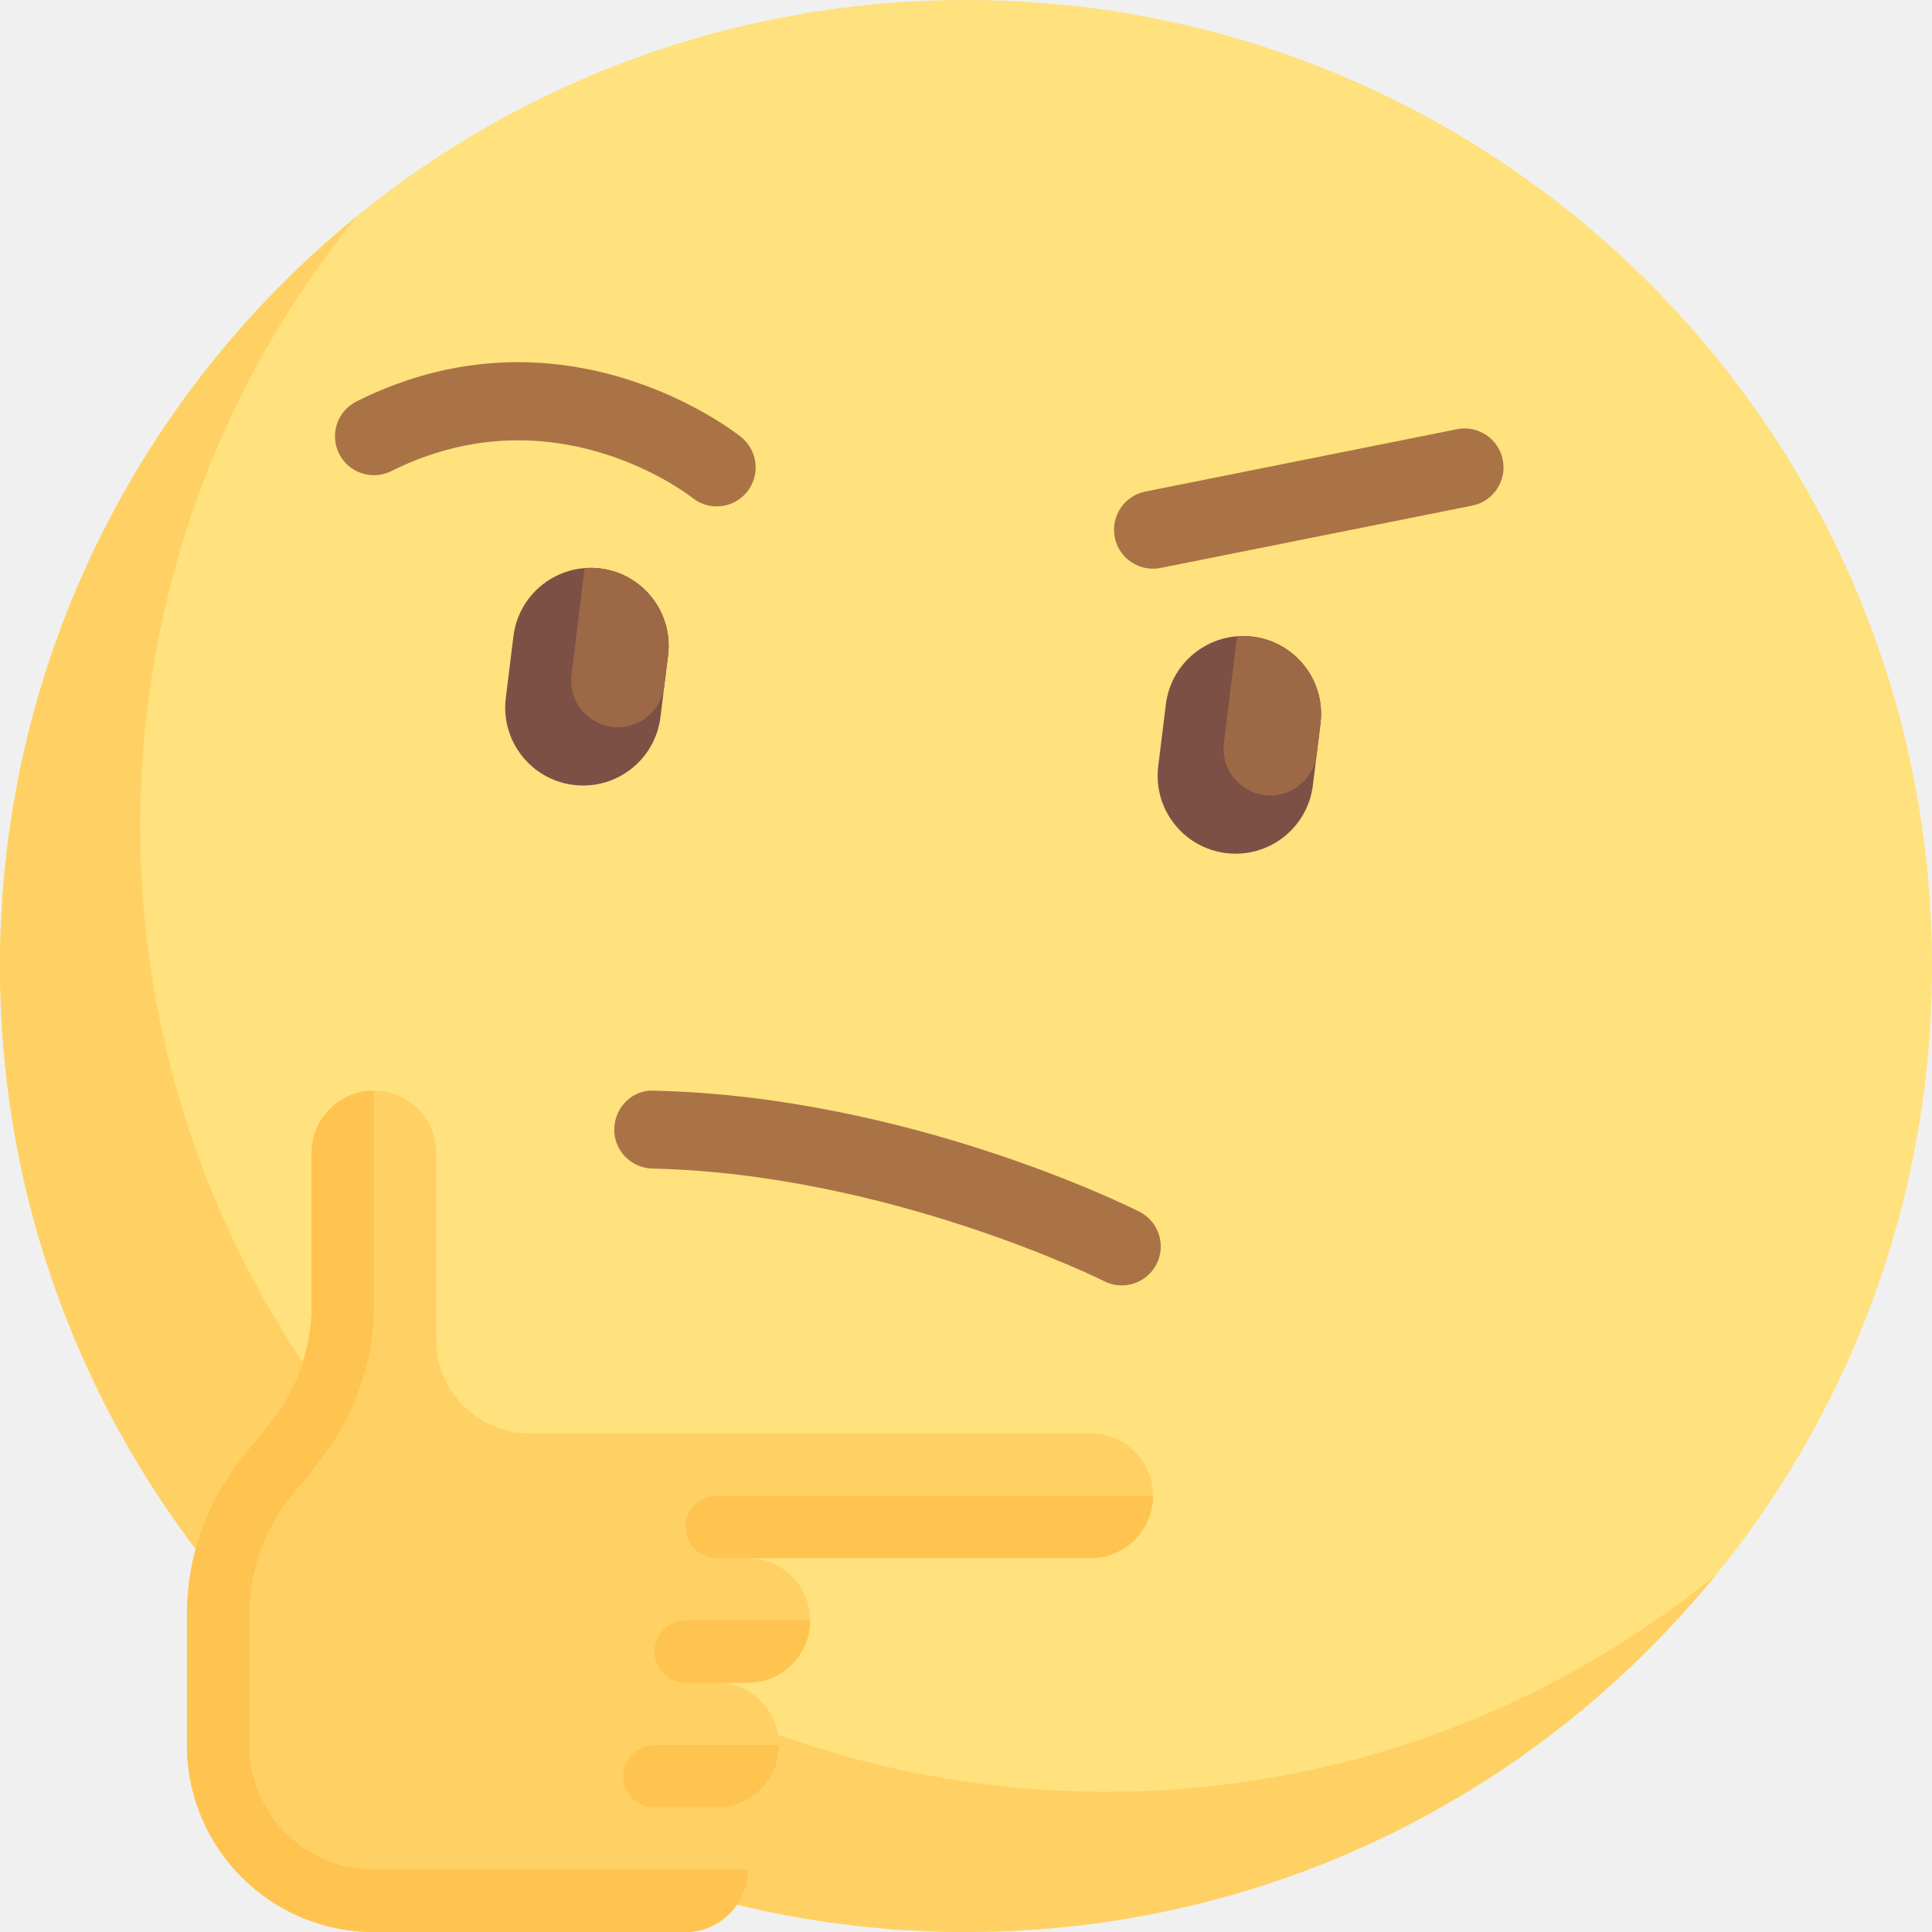
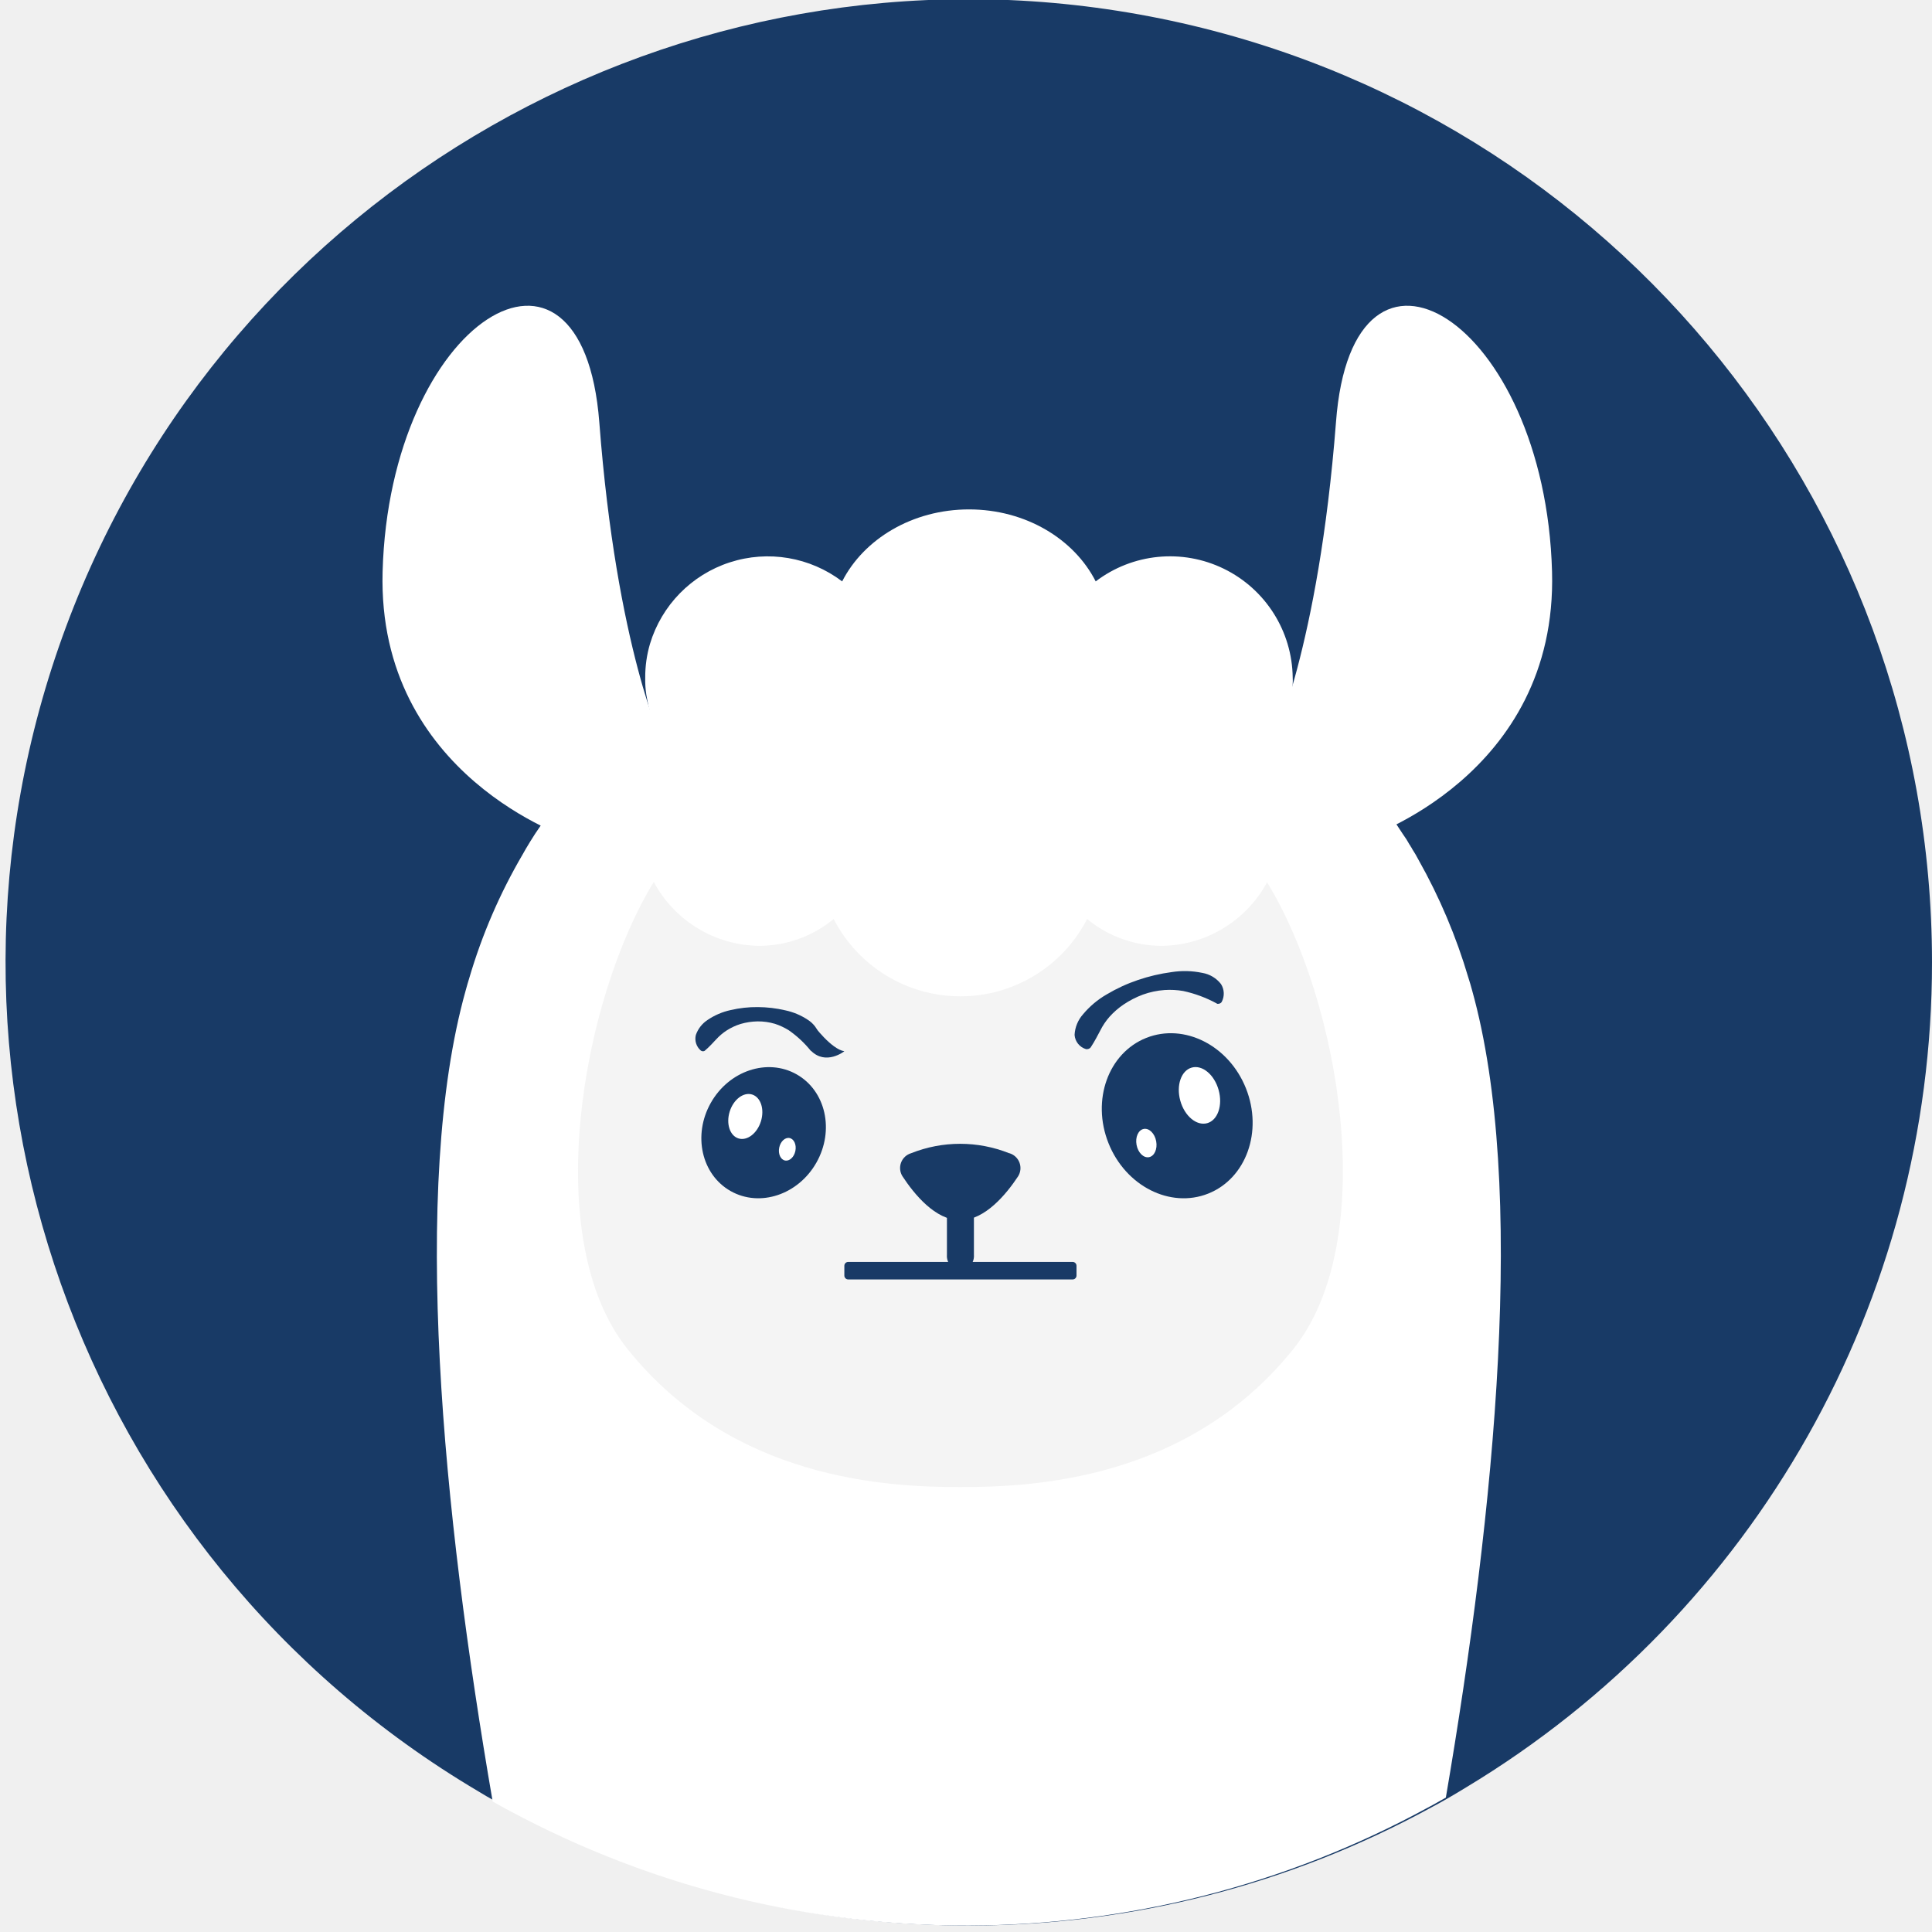
- <svg xmlns="http://www.w3.org/2000/svg" version="1.1" id="Capa_1" x="0px" y="0px" viewBox="0 0 512.001 512.001" style="enable-background:new 0 0 512.001 512.001;" xml:space="preserve">
-   <circle style="fill:#FFE17D;" cx="256.001" cy="256" r="256" />
-   <g>
-     <path style="fill:#FFD164;" d="M293.162,474.839c-141.385,0-256-114.615-256-256c0-61.227,21.521-117.411,57.376-161.463   C36.864,104.316,0.001,175.842,0.001,256c0,141.385,114.615,256,256,256c80.159,0,151.685-36.864,198.626-94.538   C410.574,453.317,354.39,474.839,293.162,474.839z" />
-     <path style="fill:#FFD164;" d="M181.678,512L181.678,512c9.084,0,16.516-7.432,16.516-16.516l0,0   c0-9.084-7.432-16.516-16.516-16.516l0,0h8.258l0,0c9.084,0,16.516-7.432,16.516-16.516l0,0c0-9.084-7.432-16.516-16.516-16.516   l0,0h8.258c9.084,0,16.516-7.432,16.516-16.516l0,0c0-9.084-7.432-16.516-16.516-16.516h90.839c9.122,0,16.516-7.395,16.516-16.516   l0,0c0-9.122-7.395-16.516-16.516-16.516H140.388c-13.682,0-24.774-11.092-24.774-24.774V305.55   c0-9.122-7.395-16.516-16.516-16.516l0,0c-9.122,0-16.516,7.395-16.516,16.516v40.426c0,11.251-3.829,22.167-10.858,30.953   l-7.698,9.622c-9.371,11.714-14.477,26.269-14.477,41.27v34.632c0,27.365,22.184,49.548,49.548,49.548h82.581V512z" />
-   </g>
-   <g>
-     <path style="fill:#FFC350;" d="M198.195,495.484h-16.516H99.098c-18.214,0-33.032-14.818-33.032-33.032v-34.633   c0-11.208,3.856-22.201,10.857-30.952l7.699-9.622c9.335-11.669,14.476-26.326,14.476-41.27v-56.942   c-9.121,0-16.516,7.395-16.516,16.516v40.426c0,11.251-3.829,22.167-10.857,30.953l-7.698,9.622   c-9.371,11.714-14.477,26.269-14.477,41.27v34.633c0,27.365,22.183,49.548,49.548,49.548h82.581   C190.762,512,198.195,504.568,198.195,495.484z" />
-     <path style="fill:#FFC350;" d="M305.549,396.387H189.936c-4.561,0-8.258,3.697-8.258,8.258c0,4.56,3.697,8.258,8.258,8.258h8.258   h90.839C298.155,412.903,305.549,405.509,305.549,396.387z" />
-     <path style="fill:#FFC350;" d="M173.42,437.677c0,4.56,3.697,8.258,8.258,8.258h8.258h8.258c9.084,0,16.516-7.432,16.516-16.516   h-33.032C177.117,429.419,173.42,433.116,173.42,437.677z" />
-     <path style="fill:#FFC350;" d="M165.162,470.71c0,4.56,3.697,8.258,8.258,8.258h8.258h8.258c9.084,0,16.516-7.432,16.516-16.516   H173.42C168.859,462.452,165.162,466.149,165.162,470.71z" />
-   </g>
-   <g>
-     <path style="fill:#AA7346;" d="M297.275,340.645c-1.556,0-3.137-0.355-4.629-1.105c-0.565-0.282-57.186-28.427-119.774-29.863   c-5.702-0.129-10.218-4.855-10.089-10.556c0.129-5.698,4.863-10.419,10.556-10.081c67.387,1.544,126.137,30.823,128.605,32.069   c5.089,2.565,7.129,8.77,4.565,13.859C304.695,338.569,301.057,340.645,297.275,340.645z" />
-     <path style="fill:#AA7346;" d="M189.928,134.194c-2.25,0-4.516-0.734-6.411-2.242c-1.556-1.222-37.065-28.472-79.806-7.105   c-5.081,2.552-11.306,0.476-13.847-4.617c-2.548-5.101-0.484-11.298,4.621-13.851c54.823-27.435,100.008,7.911,101.903,9.431   c4.452,3.56,5.169,10.056,1.613,14.508C195.961,132.867,192.961,134.194,189.928,134.194z" />
-     <path style="fill:#AA7346;" d="M305.541,150.714c-4.823,0-9.129-3.395-10.113-8.302c-1.121-5.589,2.508-11.028,8.097-12.145   l82.581-16.516c5.621-1.117,11.024,2.504,12.145,8.097c1.121,5.589-2.508,11.028-8.097,12.145l-82.581,16.516   C306.888,150.645,306.211,150.714,305.541,150.714z" />
-   </g>
-   <path style="fill:#7D5046;" d="M152.007,208.018L152.007,208.018c-11.316-1.395-19.359-11.7-17.964-23.016l2.021-16.392  c1.395-11.316,11.7-19.359,23.016-17.964l0,0c11.316,1.395,19.359,11.7,17.964,23.016l-2.021,16.392  C173.628,201.37,163.323,209.413,152.007,208.018z" />
-   <path style="fill:#9C6846;" d="M159.08,150.646c-1.404-0.173-2.791-0.198-4.149-0.092l-3.486,28.273  c-0.837,6.79,3.988,12.973,10.778,13.81s12.973-3.988,13.81-10.778l1.011-8.196C178.439,162.346,170.397,152.041,159.08,150.646z" />
-   <path style="fill:#7D5046;" d="M324.91,226.082L324.91,226.082c-11.316-1.395-19.359-11.7-17.964-23.016l2.021-16.392  c1.395-11.316,11.7-19.359,23.016-17.964l0,0c11.316,1.395,19.359,11.7,17.964,23.016l-2.021,16.392  C346.531,219.435,336.226,227.478,324.91,226.082z" />
-   <path style="fill:#9C6846;" d="M331.983,168.71c-1.404-0.173-2.791-0.198-4.149-0.092l-3.486,28.273  c-0.837,6.79,3.988,12.973,10.778,13.81c6.79,0.837,12.973-3.988,13.81-10.778l1.011-8.196  C351.342,180.41,343.3,170.106,331.983,168.71z" />
-   <g>
- </g>
-   <g>
- </g>
-   <g>
- </g>
-   <g>
- </g>
-   <g>
- </g>
-   <g>
- </g>
-   <g>
- </g>
-   <g>
- </g>
-   <g>
- </g>
-   <g>
- </g>
-   <g>
- </g>
-   <g>
- </g>
-   <g>
- </g>
-   <g>
- </g>
-   <g>
- </g>
+ <svg xmlns="http://www.w3.org/2000/svg" id="Calque_1" data-name="Calque 1" viewBox="0 0 300 300">
+   <defs>
+     <style>.cls-1{fill:#183a66;}.cls-2{fill:#fff;}.cls-3{fill:#f4f4f4;}</style>
+   </defs>
+   <path class="cls-1" d="M300,149.43a149.45,149.45,0,0,1-72.32,128.1c-.88.54-1.78,1.08-2.68,1.6s-1.84,1.06-2.79,1.55a149.7,149.7,0,0,1-142.52.54c-.92-.47-1.8-1-2.7-1.49s-1.8-1-2.68-1.55A149.56,149.56,0,1,1,300,149.43Z" />
+   <path class="cls-2" d="M103,115.72s-7.26-15-9.94-50.15C90.4,31.19,60.49,49.65,59.41,88.77c-.87,31.77,29.24,41.44,29.24,41.44Z" />
+   <path class="cls-2" d="M97,125.68a3,3,0,0,1-.42,0c-.27-.06-27.2-5.38-30.2-29.09-2.17-17.06,3-31.94,9.27-36.48a6.24,6.24,0,0,1,6.51-.91c3.78,1.79,6,7.63,6.53,17.35,1.4,24.31,10.11,38.19,10.2,38.32a2.24,2.24,0,0,1-3.78,2.42c-.39-.6-9.44-15-10.9-40.48-.51-8.85-2.46-12.83-4-13.55-.19-.09-.77-.37-1.95.49C73.85,66.93,68.8,79.94,70.83,96c2.6,20.49,26.34,25.19,26.58,25.23a2.24,2.24,0,0,1-.41,4.45Z" />
+   <path class="cls-2" d="M197.45,115.72s7.27-15,10-50.15C210,31.19,239.93,49.65,241,88.77c.88,31.77-29.24,41.44-29.24,41.44Z" />
+   <path class="cls-2" d="M203.42,125.68a2.24,2.24,0,0,1-.42-4.45c1-.18,24-4.8,26.58-25.23,2-16.06-3-29.07-7.45-32.28-1.19-.86-1.76-.58-1.95-.49-1.52.72-3.47,4.7-4,13.55-1.47,25.47-10.52,39.88-10.9,40.48a2.25,2.25,0,0,1-3.79-2.41h0c.09-.14,8.81-14.12,10.2-38.33.56-9.72,2.76-15.56,6.53-17.35a6.23,6.23,0,0,1,6.51.91C231,64.62,236.2,79.5,234,96.56c-3,23.71-29.94,29-30.21,29.09Z" />
+   <path class="cls-2" d="M224.51,279.13c-.92.51-1.84,1.06-2.79,1.55a149.7,149.7,0,0,1-142.52.54c-.92-.47-1.8-1-2.7-1.49-7.75-44.94-12.74-95.39-4.19-125.93.18-.65.36-1.3.56-1.93a85.78,85.78,0,0,1,8.29-19.2c.31-.59.67-1.15,1-1.71a2.38,2.38,0,0,1,.18-.3,2.74,2.74,0,0,1,.23-.36c.33-.56.69-1.08,1.06-1.62.78-1.17,1.57-2.32,2.4-3.42l.39-.47a.94.94,0,0,1,.2-.27,2,2,0,0,1,.27-.34c.63-.83,1.28-1.64,2-2.45a69.27,69.27,0,0,1,4.93-5.34c.47-.47,1-.94,1.46-1.39a3.08,3.08,0,0,1,.27-.25,1.86,1.86,0,0,1,.29-.27c.48-.45,1-.88,1.47-1.31s1.06-.92,1.6-1.35,1.14-.94,1.73-1.39c.07-.07.16-.11.22-.18a16.27,16.27,0,0,1-.38-1.71,14.64,14.64,0,0,1-.29-2.66c0-.22,0-.45,0-.67a18.21,18.21,0,0,1,.74-5.23,19.1,19.1,0,0,1,29.84-9.7c3.36-6.59,10.92-11.18,19.7-11.18s16.32,4.59,19.67,11.18a19.05,19.05,0,0,1,30.59,14.93,9,9,0,0,1,0,1v.07a17.54,17.54,0,0,1-.66,3.94c.45.34.9.7,1.33,1.08a1.76,1.76,0,0,1,.34.25c.11.09.22.18.31.27a19.19,19.19,0,0,1,1.69,1.44c.47.38.95.81,1.4,1.23s1,.88,1.44,1.35a3.84,3.84,0,0,1,.29.27l.27.28c.5.47,1,.94,1.42,1.44,1.44,1.46,2.81,3,4.14,4.63.65.79,1.28,1.58,1.91,2.41.09.11.16.23.25.34l0,0,.21.27.36.52c.85,1.15,1.64,2.32,2.4,3.51a15.61,15.61,0,0,1,1.06,1.67,1.17,1.17,0,0,1,.2.33,1,1,0,0,1,.18.3c.36.56.7,1.12,1,1.71a87.94,87.94,0,0,1,7.74,18.3c.21.63.39,1.28.57,1.93C237.09,184.21,232.16,234.34,224.51,279.13Z" />
+   <path class="cls-3" d="M200.82,209.49c-16.38,20.41-40.54,21.42-51.69,21.42s-35.3-1-51.68-21.42c-13.65-17-7.15-54.19,4.07-72.54a18.79,18.79,0,0,0,16.36,9.92,18.17,18.17,0,0,0,11.57-4.17,22.13,22.13,0,0,0,39.36,0,18.19,18.19,0,0,0,11.57,4.17A18.81,18.81,0,0,0,196.75,137C208,155.3,214.46,192.5,200.82,209.49Z" />
+   <path class="cls-1" d="M156.74,179.07a2.41,2.41,0,0,1,1.35,3.59c-1.8,2.72-5.13,6.82-9,6.82s-7.16-4.1-8.95-6.82a2.4,2.4,0,0,1,1.34-3.59,20.56,20.56,0,0,1,15.22,0Z" />
+   <path class="cls-1" d="M149.13,197.31a2.3,2.3,0,0,1-2.09-2.47v-9.37a2.12,2.12,0,1,1,4.19,0v9.37A2.3,2.3,0,0,1,149.13,197.31Z" />
+   <ellipse class="cls-1" cx="118.58" cy="175.88" rx="10.41" ry="9.42" transform="translate(-92.88 192.67) rotate(-60.55)" />
+   <ellipse class="cls-2" cx="115.73" cy="173.38" rx="3.57" ry="2.54" transform="translate(-84.16 232.51) rotate(-72.76)" />
+   <ellipse class="cls-2" cx="122.53" cy="179.24" rx="1.78" ry="1.28" transform="matrix(0.2, -0.98, 0.98, 0.2, -77.91, 262.69)" />
+   <ellipse class="cls-1" cx="182.8" cy="173.25" rx="11.49" ry="13.01" transform="translate(-51.09 79.83) rotate(-21.69)" />
+   <ellipse class="cls-2" cx="186.25" cy="170.1" rx="3.09" ry="4.48" transform="translate(-38.66 55.91) rotate(-15.49)" />
+   <ellipse class="cls-2" cx="178.02" cy="177.48" rx="1.55" ry="2.23" transform="translate(-29.35 35.39) rotate(-10.49)" />
+   <rect class="cls-1" x="131.11" y="195.95" width="36.05" height="2.72" rx="0.6" />
+   <path class="cls-1" d="M188.94,155.82a19.54,19.54,0,0,0-5.22-1.94,12.29,12.29,0,0,0-2.9-.15,12.56,12.56,0,0,0-3.35.71,14.43,14.43,0,0,0-3,1.54,11.91,11.91,0,0,0-2.19,1.91,9.89,9.89,0,0,0-1.42,2.11c-.42.77-.81,1.59-1.5,2.64h0a.74.74,0,0,1-.57.27.33.33,0,0,1-.15,0,2.49,2.49,0,0,1-1.78-2.21,5.21,5.21,0,0,1,1.31-3.2,13.72,13.72,0,0,1,3.66-3.08,25.5,25.5,0,0,1,4.88-2.25,27.6,27.6,0,0,1,5.2-1.22,13.28,13.28,0,0,1,4.79.12,4.65,4.65,0,0,1,2.9,1.74,2.77,2.77,0,0,1,.1,2.78.65.65,0,0,1-.51.28.56.56,0,0,1-.2,0Z" />
+   <path class="cls-1" d="M125.9,163.17a16.38,16.38,0,0,0-3.42-3.19,9.84,9.84,0,0,0-2.14-1,9.15,9.15,0,0,0-2.71-.38A10,10,0,0,0,115,159a8.86,8.86,0,0,0-2.15,1,8.33,8.33,0,0,0-1.63,1.38c-.51.53-1,1.11-1.81,1.8h0a.54.54,0,0,1-.5,0,.33.33,0,0,1-.1-.06,2.42,2.42,0,0,1-.76-2.41,4.6,4.6,0,0,1,1.82-2.33,10.15,10.15,0,0,1,3.56-1.53,17.78,17.78,0,0,1,4.26-.47,19.12,19.12,0,0,1,4.23.5,10.1,10.1,0,0,1,3.57,1.51,4.07,4.07,0,0,1,1.72,2.34,2.7,2.7,0,0,1-.64,2.39.48.48,0,0,1-.46.09.27.27,0,0,1-.15-.09Z" />
+   <path class="cls-1" d="M126.36,159.24s2.72,3.67,4.75,4c0,0-2.88,2.27-5.21-.11" />
</svg>
